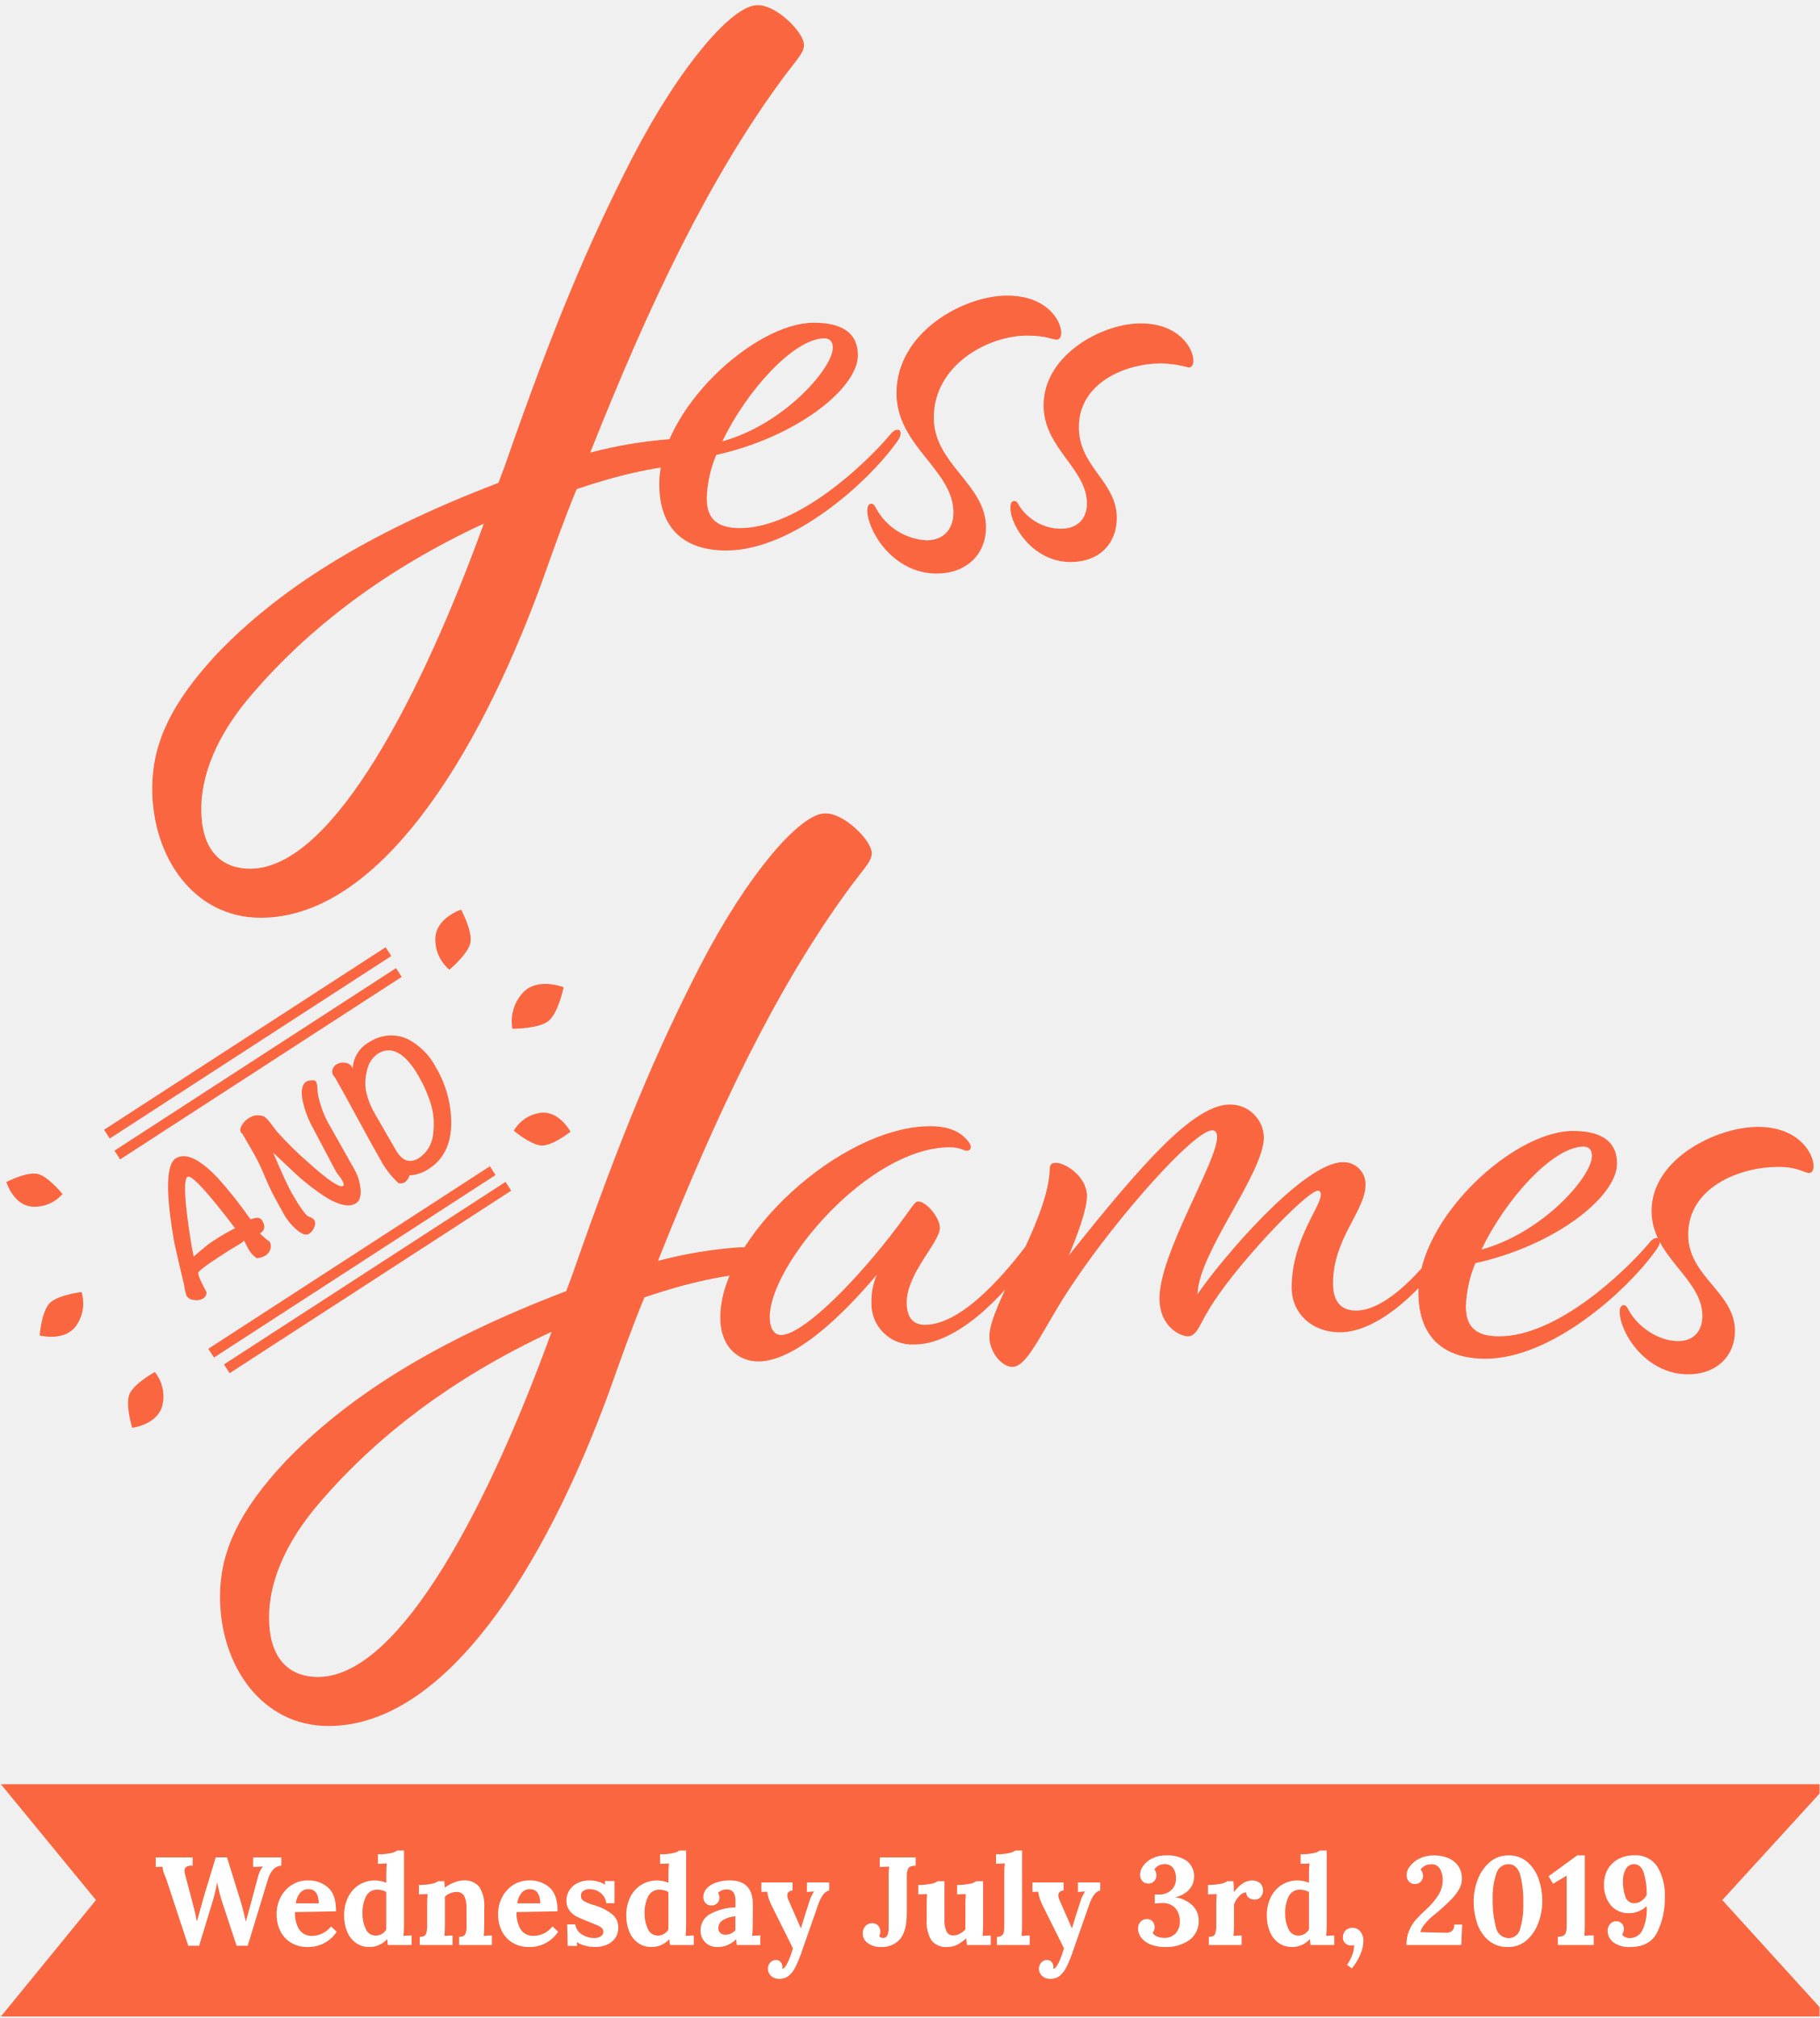
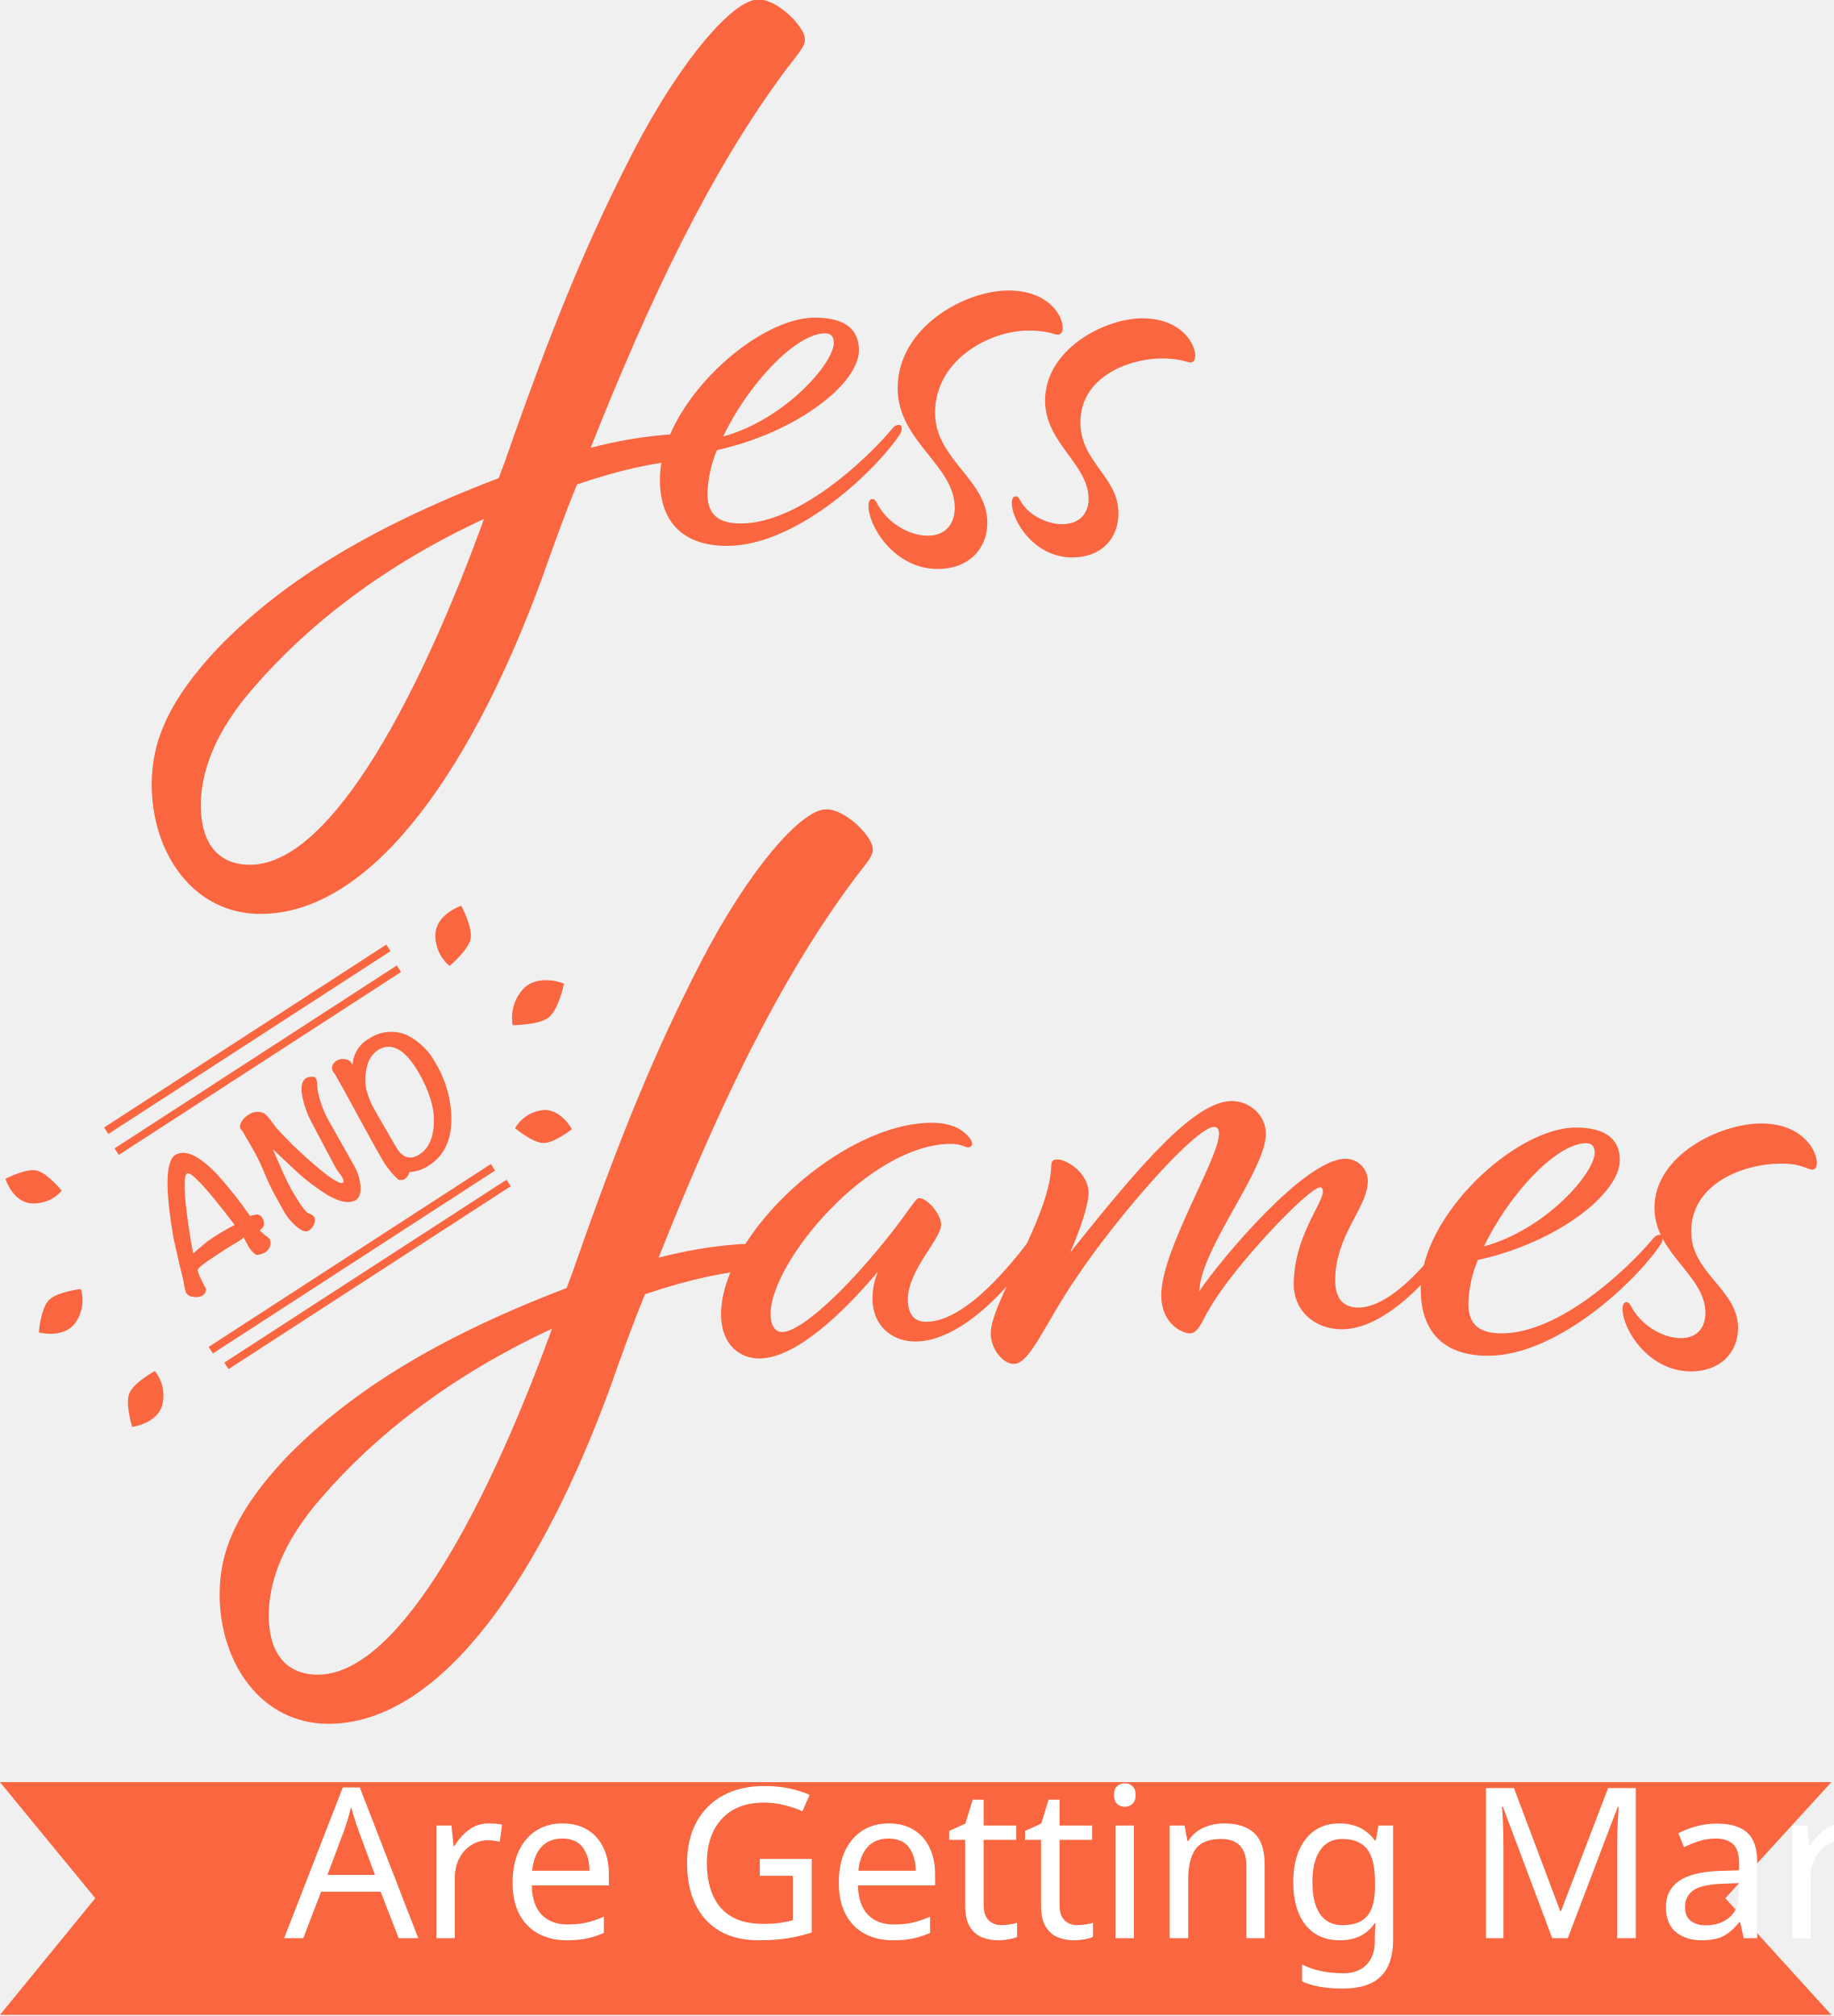
- <svg xmlns="http://www.w3.org/2000/svg" viewBox="0 0 349 387" class="logo">
+ <svg xmlns="http://www.w3.org/2000/svg" viewBox="0 0 471 518" class="logo">
  <defs>
    <style>
-       .logo .cls-1 {
-         clip-path: url(#clip-Web_1920_1);
-       }

-       .logo .cls-2, .logo .cls-4 {
+       .logo .cls-2, .logo .cls-3 {
        fill: #fa6640;
      }

      .logo .cls-3 {
+         stroke: rgba(112,112,112,0);
+       }
+ 
+       .logo .cls-4 {
+         fill: #fff;
+         font-size: 54px;
+         font-family: AishaLatin-Regular, Aisha Latin;
+       }
+ 
+       .logo .cls-5 {
        fill: none;
        stroke: #fa6640;
        stroke-width: 2px;
      }
- 
-       .logo .cls-4 {
-         stroke: rgba(112,112,112,0);
-       }
- 
-       .logo .cls-5 {
-         fill: #fff;
-       }
    </style>
-     <clipPath id="clip-Web_1920_1">
-       <rect width="349" height="387" />
-     </clipPath>
  </defs>
-   <g id="Web_1920_1" data-name="Web 1920 – 1" class="cls-1">
-     <path id="Path_8" data-name="Path 8" class="cls-2" d="M-13.2-8.8c-9,9.6-12.6,17.4-12.6,26C-25.8,30.4-17.8,42-5,42c22.4,0,41.4-30.2,53.8-64,2.2-6.2,4.4-12.4,6.8-18.2,8.2-2.8,16.2-4.6,23-4.8,1-2.6-.2-5-4.8-4.8a84.7,84.7,0,0,0-15.6,2.6C69.4-75.4,81-100,95.6-119.6c2.6-3.4,3.6-4.4,3.6-5.8,0-2.4-5.4-7.8-9-7.6-4.6,0-14.6,11.2-24,29.4-8.4,16.4-15,32-24.4,59l-1.2,3.2C14.4-31.4-1.8-20.6-13.2-8.8ZM-7,32.6c-5.8,0-9.4-3.8-9.4-11.4,0-6.2,2.6-14,10.2-22.6C4-13.2,18.4-24.6,37.8-33.6,26.2-1.6,9,32.6-7,32.6Z" transform="translate(55 134)" />
-     <path id="Path_7" data-name="Path 7" class="cls-2" d="M-4.55-14.17C-4.55-5.59.26-1.43,8.32-1.43c12.74,0,27.17-13.13,32.5-20.54.78-1.04.91-1.43.91-1.95,0-.39-.13-.65-.52-.65s-.78,0-1.69,1.17C34.97-18.07,22.1-5.72,10.92-5.72c-4.42,0-6.37-1.82-6.37-5.72a23.523,23.523,0,0,1,1.82-8.32C21.71-23.14,33.54-32.5,33.54-38.87c0-3.64-2.21-6.24-8.45-6.24C13.65-45.11-4.55-28.34-4.55-14.17ZM28.73-40.3c0,3.9-9.36,14.69-21.19,17.94,4.68-9.75,13.65-19.63,19.5-19.76C28.08-42.12,28.73-41.6,28.73-40.3Zm59.02-4.68c-7.28,0-18.59,5.98-18.59,15.73,0,8.19,8.32,12.09,8.32,18.85,0,2.6-1.56,4.81-5.07,4.81a9.633,9.633,0,0,1-7.93-4.42c-.26-.52-.52-.91-.91-.91s-.78.26-.78,1.3c0,3.38,4.29,10.4,11.57,10.4,5.46,0,8.84-3.51,8.84-8.45,0-7.02-7.28-9.75-7.28-17.42,0-8.58,9.1-12.22,15.73-12.22a21.106,21.106,0,0,1,5.33.78c.52,0,.91-.39.91-1.3C97.89-40.17,95.16-44.98,87.75-44.98ZM62.14-50.31c-8.32,0-21.19,7.02-21.19,18.72,0,10.14,10.92,14.69,10.92,22.88,0,2.86-1.56,5.33-5.2,5.33a11.725,11.725,0,0,1-9.62-6.11c-.26-.52-.52-.91-.91-.91s-.78.26-.78,1.3c0,3.9,4.94,12.09,13.26,12.09,5.85,0,9.49-3.77,9.49-8.84,0-8.32-10.01-12.09-10.01-21.06,0-10.01,10.27-15.73,17.94-15.73,3.64,0,4.81.78,5.59.78.52,0,.91-.39.91-1.3C72.54-45.5,69.81-50.31,62.14-50.31Z" transform="translate(131 107)" />
-     <path id="Path_10" data-name="Path 10" class="cls-2" d="M-13.2-8.8c-9,9.6-12.6,17.4-12.6,26C-25.8,30.4-17.8,42-5,42c22.4,0,41.4-30.2,53.8-64,2.2-6.2,4.4-12.4,6.8-18.2,8.2-2.8,16.2-4.6,23-4.8,1-2.6-.2-5-4.8-4.8a84.7,84.7,0,0,0-15.6,2.6C69.4-75.4,81-100,95.6-119.6c2.6-3.4,3.6-4.4,3.6-5.8,0-2.4-5.4-7.8-9-7.6-4.6,0-14.6,11.2-24,29.4-8.4,16.4-15,32-24.4,59l-1.2,3.2C14.4-31.4-1.8-20.6-13.2-8.8ZM-7,32.6c-5.8,0-9.4-3.8-9.4-11.4,0-6.2,2.6-14,10.2-22.6C4-13.2,18.4-24.6,37.8-33.6,26.2-1.6,9,32.6-7,32.6Z" transform="translate(68 289)" />
-     <path id="Path_9" data-name="Path 9" class="cls-2" d="M40.82-41.47c1.17.52,1.82-.39,1.04-1.43-1.3-1.82-3.51-3.12-7.41-3.12-17.16,0-40.3,21.32-40.3,36.66,0,6.11,3.9,8.45,7.28,8.45,6.89,0,15.86-8.45,22.75-16.64a12.979,12.979,0,0,0-1.04,5.33,7.817,7.817,0,0,0,8.19,8.06c9.23,0,19.11-11.57,23.14-17.94a3.431,3.431,0,0,0,.78-1.95.614.614,0,0,0-.65-.65c-.39,0-.65.13-1.56,1.3C49.79-19.11,40.95-7.93,33.41-7.93c-1.95,0-3.51-1.04-3.51-4.29,0-5.59,6.37-11.57,6.37-14.3,0-1.95-2.6-5.07-4.16-5.07-.78,0-1.3,1.43-5.46,6.76C18.07-13.91,9.36-5.98,5.85-5.98c-1.17,0-2.21-.91-2.21-3.51,0-9.88,18.85-32.5,34.58-32.5A7.072,7.072,0,0,1,40.82-41.47Zm77.09,6.63a4.242,4.242,0,0,0-4.29-4.29c-7.67,0-23.66,18.98-27.95,25.35.26-8.19,12.74-23.14,12.74-30.16a6.463,6.463,0,0,0-6.5-6.24c-6.89,0-16.77,11.18-30.94,28.99,1.56-3.64,3.51-8.84,3.51-11.44,0-3.64-4.03-6.37-5.98-6.37-.91,0-1.17.39-1.17,1.43C56.94-27.69,45.76-11.7,45.76-5.72c0,2.99,2.34,5.85,4.42,5.85,3.12,0,5.98-7.8,11.96-16.51,8.32-12.35,22.88-28.86,26.39-28.86.52,0,.91.39.91,1.3,0,4.81-11.05,22.23-11.05,30.94,0,5.46,4.03,7.28,5.46,7.28,1.69,0,2.34-2.47,3.9-4.94,4.55-7.93,18.85-23.01,21.06-23.01.26,0,.52.26.52.78,0,2.34-5.59,8.71-5.59,17.81,0,5.07,4.03,8.58,9.23,8.58,8.06,0,16.9-9.62,20.28-14.95a4.749,4.749,0,0,0,.91-1.82.749.749,0,0,0-.78-.78c-.39,0-.78.13-1.56,1.3-2.47,3.51-9.62,12.09-15.73,12.09-2.6,0-4.42-1.43-4.42-5.2C111.67-24.57,117.91-29.77,117.91-34.84Zm10.14,20.67c0,8.58,4.81,12.74,12.87,12.74,12.74,0,27.17-13.13,32.5-20.54.78-1.04.91-1.43.91-1.95,0-.39-.13-.65-.52-.65s-.78,0-1.69,1.17c-4.55,5.33-17.42,17.68-28.6,17.68-4.42,0-6.37-1.82-6.37-5.72a23.523,23.523,0,0,1,1.82-8.32c15.34-3.38,27.17-12.74,27.17-19.11,0-3.64-2.21-6.24-8.45-6.24C146.25-45.11,128.05-28.34,128.05-14.17ZM161.33-40.3c0,3.9-9.36,14.69-21.19,17.94,4.68-9.75,13.65-19.63,19.5-19.76C160.68-42.12,161.33-41.6,161.33-40.3Zm31.85-5.59c-7.93,0-20.41,6.11-20.41,16.12,0,8.84,9.75,12.87,9.75,20.15,0,2.6-1.43,4.81-4.68,4.81-3.64,0-7.67-2.6-9.49-5.98-.26-.52-.52-.91-.91-.91s-.78.26-.78,1.3c0,3.9,4.94,11.96,13.13,11.96,5.46,0,8.97-3.51,8.97-8.32,0-7.41-8.97-10.4-8.97-18.46,0-9.1,9.88-13,17.29-13,3.77,0,5.07,1.17,5.85,1.17.52,0,.91-.39.91-1.3C203.84-40.82,200.98-45.89,193.18-45.89Z" transform="translate(144 262)" />
-     <path id="Path_11" data-name="Path 11" class="cls-2" d="M20.738-6.637q0,1.8-1.613,1.838a13.361,13.361,0,0,0,.825,2.325,1.782,1.782,0,0,1-.675,1.35,2.287,2.287,0,0,1-1.5.525A3.881,3.881,0,0,1,16.2-1.013a5.146,5.146,0,0,1-.488-2.325q0-.338.037-.975t.038-.937q0,.262-1.238.262-2.1,0-4.988.188-4.125.225-4.481.637T4.613-.15A1.453,1.453,0,0,1,3.375.563,2.611,2.611,0,0,1,1.763-.094,1.829,1.829,0,0,1,.938-1.5a12.906,12.906,0,0,1,.675-2.1q.75-2.663,2.438-7.987Q9.075-25.35,12.412-25.35q3.263,0,5.025,7.275A80.877,80.877,0,0,1,18.9-8.062a5.76,5.76,0,0,1,1.237.375A1.123,1.123,0,0,1,20.738-6.637Zm-5.25-1.425Q13.838-21.15,12.525-21.15q-1.05,0-3.675,6.15Q6.975-10.575,5.888-7.312q1.2-.262,3.562-.637A40.14,40.14,0,0,1,15.488-8.062Zm27.487-16.5a2.392,2.392,0,0,1-.338,1.05q-.412.825-.487,1.013a19.3,19.3,0,0,0-1.088,5.587L40.95-6.15a9.371,9.371,0,0,1-.75,3.375Q39.263-.6,37.875-.6q-2.062,0-4.088-3.45a40.085,40.085,0,0,1-2.962-7.05q-.863-2.925-1.763-5.85-.787,6.375-.788,8.55,0,4.8.581,5.512a2.107,2.107,0,0,1,.581,1.05,1.548,1.548,0,0,1-.75,1.256,2.546,2.546,0,0,1-1.5.544q-1.05,0-1.725-2.213a10.9,10.9,0,0,1-.525-3.15q0-.637.038-1.894t.038-1.894a40.815,40.815,0,0,1,.375-4.575,40.815,40.815,0,0,0,.375-4.575v-4.575a.718.718,0,0,0-.056-.225.718.718,0,0,1-.056-.225q0-.75,1.013-1.238a3.661,3.661,0,0,1,1.65-.413,3.045,3.045,0,0,1,2.737,1.237,6.052,6.052,0,0,1,.413,1.725q.113.9.225,1.838a68.732,68.732,0,0,0,2.362,8.55q2.288,6.938,3.413,6.937.412,0,.412-1.05a8.043,8.043,0,0,0-.094-.975,8.163,8.163,0,0,1-.094-1.05l.375-10.162a18.475,18.475,0,0,1,.787-4.5q.975-3.113,2.625-3.113a2.885,2.885,0,0,1,1.463.675A1.738,1.738,0,0,1,42.975-24.562Zm21.3,9a21.006,21.006,0,0,1-2.7,10.612Q58.35.675,52.912.675a6.872,6.872,0,0,1-3.375-.788A2.335,2.335,0,0,1,48,.6,1.779,1.779,0,0,1,46.95.112a17.026,17.026,0,0,1-.75-5.588q0-3,.169-9t.169-9a1.58,1.58,0,0,0-.038-.262,1.613,1.613,0,0,1-.037-.3,1.355,1.355,0,0,1,.487-1.088,1.741,1.741,0,0,1,1.162-.413,2.392,2.392,0,0,1,1.669.675,1.591,1.591,0,0,1,.544,1.575A6.19,6.19,0,0,1,55.763-26.1a7.557,7.557,0,0,1,6.563,3.225A12.683,12.683,0,0,1,64.275-15.562Zm-3.713-.15q0-7.65-4.5-7.65a5.137,5.137,0,0,0-3.638,1.875,8.884,8.884,0,0,0-2.156,3.581,14.724,14.724,0,0,0-.581,4.256v8.063q0,3.525,2.963,3.525A6.182,6.182,0,0,0,57.488-4.8a13.379,13.379,0,0,0,2.475-5.288A25.528,25.528,0,0,0,60.563-15.713Z" transform="translate(35.7 250.263) rotate(-30)" />
-     <line id="Line_1" data-name="Line 1" class="cls-3" y1="35" x2="54" transform="translate(40.5 224.5)" />
-     <line id="Line_2" data-name="Line 2" class="cls-3" y1="35" x2="54" transform="translate(43.5 227.5)" />
-     <line id="Line_3" data-name="Line 3" class="cls-3" y1="35" x2="54" transform="translate(22.5 186.5)" />
-     <line id="Line_4" data-name="Line 4" class="cls-3" y1="35" x2="54" transform="translate(20.5 182.5)" />
-     <path id="Path_1" data-name="Path 1" class="cls-4" d="M498.5,683.409s-3.309-3.673-6.881-2.248a7.451,7.451,0,0,0-4.363,4.84s3.923,1.941,6.129,1.574S498.5,683.409,498.5,683.409Z" transform="matrix(-0.574, 0.819, -0.819, -0.574, 871.216, 257.821)" />
-     <path id="Path_2" data-name="Path 2" class="cls-4" d="M498.524,683.414s-3.316-3.681-6.9-2.253a7.467,7.467,0,0,0-4.372,4.85s3.932,1.945,6.142,1.577S498.524,683.414,498.524,683.414Z" transform="translate(797.911 557.747) rotate(147)" />
-     <path id="Path_3" data-name="Path 3" class="cls-4" d="M497.993,683.292s-3.16-3.508-6.571-2.147a7.115,7.115,0,0,0-4.166,4.622s3.746,1.853,5.853,1.5S497.993,683.292,497.993,683.292Z" transform="translate(163.776 1056.424) rotate(-155)" />
-     <path id="Path_4" data-name="Path 4" class="cls-4" d="M498.692,683.452s-3.366-3.736-7-2.286a7.578,7.578,0,0,0-4.437,4.922s3.99,1.974,6.233,1.6S498.692,683.452,498.692,683.452Z" transform="translate(-738.766 352.036) rotate(-66)" />
-     <path id="Path_5" data-name="Path 5" class="cls-4" d="M499.584,683.657s-3.628-4.027-7.544-2.465a8.169,8.169,0,0,0-4.784,5.306s4.3,2.128,6.719,1.726S499.584,683.657,499.584,683.657Z" transform="translate(-640.614 -206.129) rotate(-26)" />
-     <path id="Path_6" data-name="Path 6" class="cls-4" d="M497.858,683.261s-3.12-3.464-6.488-2.12a7.026,7.026,0,0,0-4.114,4.564s3.7,1.83,5.779,1.484S497.858,683.261,497.858,683.261Z" transform="matrix(0.97, 0.242, -0.242, 0.97, -208.157, -566.21)" />
-     <path id="Path_12" data-name="Path 12" class="cls-2" d="M.173,273.168l18.234,22.215L.173,317.715H350.625l-20.293-22.332,20.293-22.215" transform="translate(0 69)" />
-     <path id="Path_13" data-name="Path 13" class="cls-5" d="M-143.16-12.792a7.2,7.2,0,0,1-.7-2.232l-1.272.072V-16.8h7.08v1.584a2.234,2.234,0,0,0-1.164.2.849.849,0,0,0-.4.8,2.876,2.876,0,0,0,.144.792l1.44,5.472q.048.192.288,1.116t.5,2.292h.024l1.368-4.92,2.232-7.344h2.16l2.736,8.832q.336,1.1.864,3.456h.024l.912-3.312,1.344-5.016a5.258,5.258,0,0,1,.984-2.184v-.024l-1.248.072-.6.024V-16.8h5.4v1.584a2.264,2.264,0,0,0-1.464.636,4.737,4.737,0,0,0-1.08,1.932L-127.488.144h-2.136l-2.832-8.592a26.246,26.246,0,0,1-.768-2.952,4.872,4.872,0,0,0-.12-.6h-.024a25.227,25.227,0,0,1-.7,3.144l-2.736,9h-2.088ZM-116.016.384a6.055,6.055,0,0,1-3.1-.78,5.333,5.333,0,0,1-2.088-2.22,7.223,7.223,0,0,1-.744-3.36,6.825,6.825,0,0,1,.756-3.156,6.059,6.059,0,0,1,2.124-2.364,5.6,5.6,0,0,1,3.12-.888,5.639,5.639,0,0,1,3.876,1.368q1.548,1.368,1.524,4.56l-7.872.144a6.018,6.018,0,0,0,.8,3.336,2.859,2.859,0,0,0,2.58,1.224,4.4,4.4,0,0,0,1.8-.432A4.78,4.78,0,0,0-111.5-3.552l1.08,1.008A6.457,6.457,0,0,1-116.016.384Zm2.16-8.376q-.072-2.712-1.968-2.712a2.033,2.033,0,0,0-1.644.732,3.967,3.967,0,0,0-.8,1.98Zm9.7,8.376a4.388,4.388,0,0,1-2.532-.744,4.891,4.891,0,0,1-1.7-2.124,7.84,7.84,0,0,1-.612-3.2,7.749,7.749,0,0,1,.744-3.444,5.758,5.758,0,0,1,2.1-2.388,5.659,5.659,0,0,1,3.108-.864,6.406,6.406,0,0,1,2.136.432v-1.584q0-1.152.1-2.112-.792.072-1.7.072V-17.4a11.25,11.25,0,0,0,2.448-.216,2.929,2.929,0,0,0,1.248-.5h1.3V-3.864q0,1.152-.1,2.112.792-.072,1.56-.072V0h-4.56l-.12-1.1h-.024A4.51,4.51,0,0,1-104.16.384Zm1.248-2.184a2.181,2.181,0,0,0,1.128-.312,2.551,2.551,0,0,0,.864-.84v-7.2a2.322,2.322,0,0,0-.744-.324,3.606,3.606,0,0,0-.96-.132,2.321,2.321,0,0,0-2.2,1.32,7.1,7.1,0,0,0-.66,3.24,6.558,6.558,0,0,0,.636,2.988A2.054,2.054,0,0,0-102.912-1.8Zm8.424.24q.912,0,1.164-.5A3.885,3.885,0,0,0-93.072-3.7V-7.728q0-1.08.1-2.04l-1.68.072V-11.52a11.25,11.25,0,0,0,2.448-.216,2.929,2.929,0,0,0,1.248-.5h1.176q0,.048.1,1.2h.048a6.572,6.572,0,0,1,1.716-.948,4.967,4.967,0,0,1,1.74-.4,3.65,3.65,0,0,1,3.12,1.248,6.856,6.856,0,0,1,.936,4.056v3.216q0,1.152-.1,2.112.792-.072,1.56-.072V0h-6.288V-1.56q.912,0,1.176-.5A3.727,3.727,0,0,0-85.512-3.7L-85.536-7.1a4.694,4.694,0,0,0-.444-2.328,1.606,1.606,0,0,0-1.5-.744,3.024,3.024,0,0,0-1.176.252,3.34,3.34,0,0,0-1.008.636v5.424q0,1.152-.1,2.112.768-.072,1.56-.072V0h-6.288ZM-73.536.384a6.055,6.055,0,0,1-3.1-.78,5.333,5.333,0,0,1-2.088-2.22,7.223,7.223,0,0,1-.744-3.36,6.825,6.825,0,0,1,.756-3.156A6.059,6.059,0,0,1-76.584-11.5a5.6,5.6,0,0,1,3.12-.888,5.639,5.639,0,0,1,3.876,1.368q1.548,1.368,1.524,4.56l-7.872.144a6.018,6.018,0,0,0,.8,3.336,2.859,2.859,0,0,0,2.58,1.224,4.4,4.4,0,0,0,1.8-.432,4.78,4.78,0,0,0,1.728-1.368l1.08,1.008A6.457,6.457,0,0,1-73.536.384Zm2.16-8.376q-.072-2.712-1.968-2.712a2.033,2.033,0,0,0-1.644.732,3.967,3.967,0,0,0-.8,1.98ZM-60.792.384A7.746,7.746,0,0,1-62.808.12a4.6,4.6,0,0,1-1.536-.672h-.024l.072.72H-66.12l-.1-4.128h1.56A2.6,2.6,0,0,0-63.492-2.1a4.241,4.241,0,0,0,2.556.756,2.127,2.127,0,0,0,1.164-.312.993.993,0,0,0,.492-.888.939.939,0,0,0-.312-.72,2.706,2.706,0,0,0-.744-.48q-.432-.192-1.728-.7-1.536-.6-2.3-.984a4.193,4.193,0,0,1-1.38-1.14A3.011,3.011,0,0,1-66.36-8.52a3.74,3.74,0,0,1,.492-1.86,3.762,3.762,0,0,1,1.512-1.44,5.121,5.121,0,0,1,2.508-.564,5.936,5.936,0,0,1,1.512.216,4.311,4.311,0,0,1,1.368.6h.024l-.024-.7h1.824v4.248H-58.7a3.118,3.118,0,0,0-1.1-1.968,3.356,3.356,0,0,0-2.184-.72,1.951,1.951,0,0,0-1.128.312,1.083,1.083,0,0,0-.456.96,1.087,1.087,0,0,0,.528,1,9.1,9.1,0,0,0,1.776.732,5.07,5.07,0,0,1,.624.192,9.561,9.561,0,0,1,3.132,1.68,3.194,3.194,0,0,1,1.092,2.52,3.317,3.317,0,0,1-.612,2.028A3.783,3.783,0,0,1-58.644-.036,5.471,5.471,0,0,1-60.792.384Zm10.752,0A4.388,4.388,0,0,1-52.572-.36a4.891,4.891,0,0,1-1.7-2.124,7.84,7.84,0,0,1-.612-3.2,7.749,7.749,0,0,1,.744-3.444,5.758,5.758,0,0,1,2.1-2.388,5.658,5.658,0,0,1,3.108-.864,6.406,6.406,0,0,1,2.136.432v-1.584q0-1.152.1-2.112-.792.072-1.7.072V-17.4a11.25,11.25,0,0,0,2.448-.216,2.929,2.929,0,0,0,1.248-.5h1.3V-3.864q0,1.152-.1,2.112.792-.072,1.56-.072V0h-4.56l-.12-1.1h-.024A4.51,4.51,0,0,1-50.04.384ZM-48.792-1.8a2.181,2.181,0,0,0,1.128-.312,2.551,2.551,0,0,0,.864-.84v-7.2a2.322,2.322,0,0,0-.744-.324,3.606,3.606,0,0,0-.96-.132,2.321,2.321,0,0,0-2.2,1.32,7.1,7.1,0,0,0-.66,3.24,6.558,6.558,0,0,0,.636,2.988A2.054,2.054,0,0,0-48.792-1.8ZM-37.368.384a3.178,3.178,0,0,1-2.388-.9,3.15,3.15,0,0,1-.876-2.292,3.473,3.473,0,0,1,1.968-3.2,10.578,10.578,0,0,1,4.728-1.212V-8.472q0-2.184-1.632-2.184a2.339,2.339,0,0,0-1.728.672,1.355,1.355,0,0,1,.288.912,1.532,1.532,0,0,1-.4,1.032,1.458,1.458,0,0,1-1.164.456A1.418,1.418,0,0,1-39.7-8.052,1.708,1.708,0,0,1-40.1-9.216a2.356,2.356,0,0,1,.672-1.656A4.387,4.387,0,0,1-37.6-11.988a7.893,7.893,0,0,1,2.556-.4q4.44,0,4.44,4.584l-.024,3.936q0,1.152-.1,2.112.792-.072,1.56-.072V0H-33.7q-.048-.312-.1-1.1h-.024A4.8,4.8,0,0,1-37.368.384Zm1.512-2.352a2.534,2.534,0,0,0,1.9-.864V-5.52a5.419,5.419,0,0,0-2.34.72,1.763,1.763,0,0,0-.924,1.56,1.147,1.147,0,0,0,.4.96A1.522,1.522,0,0,0-35.856-1.968ZM-25.536,6.5a2.268,2.268,0,0,1-1.56-.552,1.805,1.805,0,0,1-.624-1.416,1.68,1.68,0,0,1,.444-1.164A1.44,1.44,0,0,1-26.16,2.88a1.149,1.149,0,0,1,.876.372,1.365,1.365,0,0,1,.348.972,1.645,1.645,0,0,1-.024.312V4.56q.456,0,1.02-1.152A16.445,16.445,0,0,0-22.92.624l-3.792-7.608a12.8,12.8,0,0,1-.84-1.884,8.486,8.486,0,0,1-.312-1.356l-1.1.048V-12h5.976v1.536Q-24-10.344-24-9.528a2.31,2.31,0,0,0,.24.936l2.352,5.376h.024l.5-1.608q.264-.912,1.008-3.168a7.24,7.24,0,0,1,1.008-2.256v-.024l-1.368.1V-12h4.272v1.536a2.085,2.085,0,0,0-1.2.864,7.285,7.285,0,0,0-.912,1.872l-3,8.568a25.637,25.637,0,0,1-1.32,3.312,5.332,5.332,0,0,1-1.332,1.764A2.8,2.8,0,0,1-25.536,6.5ZM-6.1.384A4,4,0,0,1-8.532-.348a2.2,2.2,0,0,1-1-1.836A2.138,2.138,0,0,1-9.048-3.6a1.626,1.626,0,0,1,1.32-.576,1.458,1.458,0,0,1,1.164.456,1.728,1.728,0,0,1,.42,1.1,1.842,1.842,0,0,1-.216.888.546.546,0,0,0,.324.3,1.223,1.223,0,0,0,.42.084q1.056,0,1.056-1.9v-9.624a15.423,15.423,0,0,1,.1-2.16l-1.8.072V-16.8H.624v1.584a3.143,3.143,0,0,0-.984.156,1,1,0,0,0-.528.564,3.594,3.594,0,0,0-.192,1.368V-6.1q0,3.384-1.26,4.932A4.558,4.558,0,0,1-6.1.384ZM6.72.384A3.557,3.557,0,0,1,3.66-.864,6.927,6.927,0,0,1,2.736-4.92V-7.68q0-1.008.072-2.088L1.128-9.7V-11.52a11.25,11.25,0,0,0,2.448-.216,2.929,2.929,0,0,0,1.248-.5h1.32V-4.9a5.048,5.048,0,0,0,.408,2.328,1.373,1.373,0,0,0,1.3.744A2.639,2.639,0,0,0,9.084-2.16a3.818,3.818,0,0,0,1.068-.816v-4.7q0-1.128.1-2.088L8.568-9.7V-11.52A11.08,11.08,0,0,0,11-11.736a2.91,2.91,0,0,0,1.236-.5h1.32v8.376q0,1.152-.1,2.112.768-.072,1.56-.072V0h-4.56L10.32-1.248H10.3A9.1,9.1,0,0,1,8.58-.048,3.96,3.96,0,0,1,6.72.384ZM16.2-1.56a1.461,1.461,0,0,0,.948-.252,1.146,1.146,0,0,0,.384-.684,6.633,6.633,0,0,0,.084-1.2V-13.56a20.6,20.6,0,0,1,.1-2.088l-1.68.072V-17.4a11.25,11.25,0,0,0,2.448-.216,2.929,2.929,0,0,0,1.248-.5h1.3V-3.864q0,1.152-.1,2.112.792-.072,1.56-.072V0H16.2ZM26.448,6.5a2.268,2.268,0,0,1-1.56-.552,1.805,1.805,0,0,1-.624-1.416,1.68,1.68,0,0,1,.444-1.164,1.44,1.44,0,0,1,1.116-.492,1.149,1.149,0,0,1,.876.372,1.365,1.365,0,0,1,.348.972,1.645,1.645,0,0,1-.024.312V4.56q.456,0,1.02-1.152A16.445,16.445,0,0,0,29.064.624L25.272-6.984a12.8,12.8,0,0,1-.84-1.884,8.486,8.486,0,0,1-.312-1.356l-1.1.048V-12h5.976v1.536q-1.008.12-1.008.936a2.31,2.31,0,0,0,.24.936l2.352,5.376H30.6l.5-1.608q.264-.912,1.008-3.168a7.24,7.24,0,0,1,1.008-2.256v-.024l-1.368.1V-12h4.272v1.536a2.085,2.085,0,0,0-1.2.864,7.285,7.285,0,0,0-.912,1.872l-3,8.568a25.637,25.637,0,0,1-1.32,3.312A5.332,5.332,0,0,1,28.26,5.916,2.8,2.8,0,0,1,26.448,6.5ZM48.48.384A7.159,7.159,0,0,1,45.6-.132a4.125,4.125,0,0,1-1.752-1.32,2.86,2.86,0,0,1-.576-1.692,1.884,1.884,0,0,1,.468-1.3,1.544,1.544,0,0,1,1.212-.528,1.352,1.352,0,0,1,1.14.48,1.685,1.685,0,0,1,.372,1.056,1.855,1.855,0,0,1-.1.564,1.672,1.672,0,0,1-.288.54,1.691,1.691,0,0,0,.852.7,3.267,3.267,0,0,0,1.308.264A2.885,2.885,0,0,0,50.5-2.244a3.287,3.287,0,0,0,.792-2.292,3.863,3.863,0,0,0-.828-2.5A3.236,3.236,0,0,0,47.736-8.04q-.384,0-1.248.072V-9.7q.264.024.7.024a3.424,3.424,0,0,0,2.472-.852,2.967,2.967,0,0,0,.888-2.244,3.311,3.311,0,0,0-.54-2,1.963,1.963,0,0,0-1.692-.732,2.292,2.292,0,0,0-1.152.3,1.825,1.825,0,0,0-.744.708,1.624,1.624,0,0,1,.288.576,2.212,2.212,0,0,1,.1.6,1.658,1.658,0,0,1-.4,1.032,1.391,1.391,0,0,1-1.164.5,1.448,1.448,0,0,1-1.164-.492,1.837,1.837,0,0,1-.42-1.236,2.936,2.936,0,0,1,.588-1.632A4.555,4.555,0,0,1,45.972-16.6a5.875,5.875,0,0,1,2.724-.588,6.619,6.619,0,0,1,3.876,1.02,3.67,3.67,0,0,1,1.452,3.228,3.362,3.362,0,0,1-.372,1.464,4.075,4.075,0,0,1-1.176,1.4,4.886,4.886,0,0,1-2.052.9v.024a5.929,5.929,0,0,1,3.348,1.62,3.988,3.988,0,0,1,1.14,2.82A4.429,4.429,0,0,1,53.136-.96,7.515,7.515,0,0,1,48.48.384ZM56.856-1.56q.912,0,1.164-.5A3.885,3.885,0,0,0,58.272-3.7V-7.728q0-1.08.1-2.04l-1.68.072V-11.52a11.25,11.25,0,0,0,2.448-.216,2.929,2.929,0,0,0,1.248-.5H61.56q.048.36.072.936t.024,1.128H61.7q1.632-2.208,3.456-2.208a2.223,2.223,0,0,1,1.5.5,1.852,1.852,0,0,1,.588,1.488A1.844,1.844,0,0,1,66.84-9.24a1.451,1.451,0,0,1-1.224.528,1.881,1.881,0,0,1-1.068-.312,1.365,1.365,0,0,1-.54-1.08,1.953,1.953,0,0,0-1.38.78,4.223,4.223,0,0,0-.948,1.548v3.912q0,1.152-.1,2.112.768-.072,1.56-.072V0H56.856ZM72.816.384A4.388,4.388,0,0,1,70.284-.36a4.891,4.891,0,0,1-1.7-2.124,7.84,7.84,0,0,1-.612-3.2,7.749,7.749,0,0,1,.744-3.444,5.758,5.758,0,0,1,2.1-2.388,5.659,5.659,0,0,1,3.108-.864,6.406,6.406,0,0,1,2.136.432v-1.584q0-1.152.1-2.112-.792.072-1.7.072V-17.4a11.25,11.25,0,0,0,2.448-.216,2.929,2.929,0,0,0,1.248-.5h1.3V-3.864q0,1.152-.1,2.112.792-.072,1.56-.072V0h-4.56l-.12-1.1H76.2A4.51,4.51,0,0,1,72.816.384ZM74.064-1.8a2.181,2.181,0,0,0,1.128-.312,2.551,2.551,0,0,0,.864-.84v-7.2a2.322,2.322,0,0,0-.744-.324,3.606,3.606,0,0,0-.96-.132,2.321,2.321,0,0,0-2.2,1.32,7.1,7.1,0,0,0-.66,3.24,6.558,6.558,0,0,0,.636,2.988A2.054,2.054,0,0,0,74.064-1.8Zm9.288,5.616a7.623,7.623,0,0,0,.936-1.74A5.115,5.115,0,0,0,84.72.024a1.6,1.6,0,0,1-.5.072A1.787,1.787,0,0,1,83.04-.3a1.451,1.451,0,0,1-.48-1.188,1.788,1.788,0,0,1,.492-1.284,1.693,1.693,0,0,1,1.284-.516,1.923,1.923,0,0,1,1.6.708A2.818,2.818,0,0,1,86.5-.768a6.71,6.71,0,0,1-.564,2.544,11.124,11.124,0,0,1-1.644,2.712ZM94.752,0a6.932,6.932,0,0,1,.516-2.76,7.739,7.739,0,0,1,1.26-2.052A26.487,26.487,0,0,1,98.5-6.792a12.875,12.875,0,0,0,2.46-2.916,5.336,5.336,0,0,0,.756-2.652,4.4,4.4,0,0,0-.516-2.22,1.842,1.842,0,0,0-1.74-.9,2.436,2.436,0,0,0-1.164.288,2.227,2.227,0,0,0-.828.72,1.517,1.517,0,0,1,.36.588,2.026,2.026,0,0,1,.12.66,1.63,1.63,0,0,1-.408,1.032,1.425,1.425,0,0,1-1.176.5,1.441,1.441,0,0,1-1.152-.5,1.851,1.851,0,0,1-.432-1.248,2.849,2.849,0,0,1,.636-1.644,5.06,5.06,0,0,1,1.824-1.488,5.973,5.973,0,0,1,2.772-.612,7.433,7.433,0,0,1,2.616.456,4.332,4.332,0,0,1,1.992,1.476,4.21,4.21,0,0,1,.768,2.6,4.058,4.058,0,0,1-.432,1.764,9.048,9.048,0,0,1-1.584,2.124A35.373,35.373,0,0,1,100.1-5.808a10.806,10.806,0,0,0-1.9,1.884,4.216,4.216,0,0,0-.792,1.452l4.7.12a2.056,2.056,0,0,0,1.344-.288,1.494,1.494,0,0,0,.456-1.272h1.536L105.264,0ZM114.24.384A5.551,5.551,0,0,1,110.46-.9a7.371,7.371,0,0,1-2.148-3.264,12.867,12.867,0,0,1-.672-4.164,11.8,11.8,0,0,1,.768-4.164,8.143,8.143,0,0,1,2.292-3.372,5.37,5.37,0,0,1,3.636-1.32,5.3,5.3,0,0,1,3.648,1.3,7.588,7.588,0,0,1,2.148,3.288,12.7,12.7,0,0,1,.684,4.152,12.033,12.033,0,0,1-.744,4.152,8.114,8.114,0,0,1-2.232,3.36A5.236,5.236,0,0,1,114.24.384Zm.144-1.7a2.239,2.239,0,0,0,2.172-1.8,15.418,15.418,0,0,0,.612-4.824,20.283,20.283,0,0,0-.6-5.52q-.6-2.04-2.28-2.04a2.407,2.407,0,0,0-2.3,1.836,13.912,13.912,0,0,0-.7,4.836,19.5,19.5,0,0,0,.624,5.388A2.5,2.5,0,0,0,114.384-1.32Zm9.408-.264a3.143,3.143,0,0,0,.984-.156A1,1,0,0,0,125.3-2.3a3.594,3.594,0,0,0,.192-1.368V-13.3l-2.616,1.56-.864-1.44,5.5-4.008h1.44V-3.936q0,1.536-.072,2.16.768-.072,1.8-.072V0h-6.888ZM137.736.384a5.1,5.1,0,0,1-3.312-.9,2.805,2.805,0,0,1-1.08-2.244A1.891,1.891,0,0,1,133.788-4a1.41,1.41,0,0,1,1.14-.54,1.409,1.409,0,0,1,1.176.456,1.656,1.656,0,0,1,.36,1.056,1.853,1.853,0,0,1-.1.528,1.643,1.643,0,0,1-.24.5,1.263,1.263,0,0,0,.564.48,2.1,2.1,0,0,0,.924.192,2.662,2.662,0,0,0,2.52-1.788,9.376,9.376,0,0,0,.7-4.356,3.972,3.972,0,0,1-1.38.936,4.416,4.416,0,0,1-1.836.432,4.517,4.517,0,0,1-3.708-1.536,6.194,6.194,0,0,1-1.26-4.056,5.557,5.557,0,0,1,.732-2.844,5.057,5.057,0,0,1,2.04-1.956,6.315,6.315,0,0,1,3.012-.7A4.934,4.934,0,0,1,142.9-15a10.8,10.8,0,0,1,1.416,5.928,14.631,14.631,0,0,1-1.428,6.564Q141.456.384,137.736.384Zm.744-8.4a2.339,2.339,0,0,0,1.368-.456,3.017,3.017,0,0,0,.984-1.128,13.389,13.389,0,0,0-.564-4.26q-.564-1.644-1.86-1.644a1.736,1.736,0,0,0-1.584.96,4.548,4.548,0,0,0-.552,2.3,8.815,8.815,0,0,0,.456,2.916A1.734,1.734,0,0,0,138.48-8.016Z" transform="translate(175 373)" />
+   <g id="logo" class="cls-1">
+     <path id="Path_11" data-name="Path 11" class="cls-2" d="M-4.55-1.79c0,11.519,6.458,17.1,17.279,17.1,17.1,0,36.477-17.628,43.633-27.576,1.047-1.4,1.222-1.92,1.222-2.618,0-.524-.175-.873-.7-.873s-1.047,0-2.269,1.571C48.508-7.026,31.229,9.554,16.219,9.554c-5.934,0-8.552-2.443-8.552-7.679A31.58,31.58,0,0,1,10.111-9.3c20.595-4.538,36.477-17.1,36.477-25.656,0-4.887-2.967-8.378-11.345-8.378C19.884-43.329-4.55-20.814-4.55-1.79ZM40.13-36.871c0,5.236-12.566,19.722-28.449,24.085,6.283-13.09,18.326-26.354,26.18-26.529C39.257-39.315,40.13-38.616,40.13-36.871Zm79.237-6.283c-9.774,0-24.958,8.028-24.958,21.118,0,11,11.17,16.231,11.17,25.307,0,3.491-2.094,6.458-6.807,6.458-4.014,0-8.727-2.443-10.646-5.934-.349-.7-.7-1.222-1.222-1.222s-1.047.349-1.047,1.745c0,4.538,5.76,13.963,15.533,13.963,7.33,0,11.868-4.712,11.868-11.345,0-9.425-9.774-13.09-9.774-23.387,0-11.519,12.217-16.406,21.118-16.406,4.538,0,6.283,1.047,7.156,1.047.7,0,1.222-.524,1.222-1.745C132.981-36.7,129.316-43.154,119.367-43.154ZM84.985-50.31c-11.17,0-28.449,9.425-28.449,25.133C56.536-11.564,71.2-5.455,71.2,5.54c0,3.84-2.094,7.156-6.981,7.156S53.744,9.205,51.3,4.493c-.349-.7-.7-1.222-1.222-1.222s-1.047.349-1.047,1.745c0,5.236,6.632,16.231,17.8,16.231,7.854,0,12.741-5.061,12.741-11.868,0-11.17-13.439-16.231-13.439-28.274,0-13.439,13.788-21.118,24.085-21.118,4.887,0,6.458,1.047,7.5,1.047.7,0,1.222-.524,1.222-1.745C98.947-43.852,95.282-50.31,84.985-50.31Z" transform="translate(174.084 124.95)" />
+     <path id="Path_13" data-name="Path 13" class="cls-2" d="M56.807-38.486c1.571.7,2.443-.524,1.4-1.92-1.745-2.443-4.712-4.189-9.948-4.189-23.038,0-54.1,28.623-54.1,49.218,0,8.2,5.236,11.345,9.774,11.345,9.25,0,21.293-11.345,30.543-22.34a17.425,17.425,0,0,0-1.4,7.156c0,6.283,4.538,10.821,11,10.821,12.392,0,25.656-15.533,31.067-24.085.873-1.4,1.047-1.92,1.047-2.618a.824.824,0,0,0-.873-.873c-.524,0-.873.175-2.094,1.745C68.85-8.467,56.981,6.543,46.859,6.543c-2.618,0-4.712-1.4-4.712-5.76,0-7.5,8.552-15.533,8.552-19.2,0-2.618-3.491-6.807-5.585-6.807-1.047,0-1.745,1.92-7.33,9.076C26.264-1.486,14.57,9.161,9.858,9.161c-1.571,0-2.967-1.222-2.967-4.712,0-13.264,25.307-43.633,46.425-43.633A9.494,9.494,0,0,1,56.807-38.486Zm103.5,8.9a5.7,5.7,0,0,0-5.76-5.76c-10.3,0-31.765,25.482-37.524,34.034.349-11,17.1-31.067,17.1-40.491,0-4.887-4.363-8.378-8.727-8.378-9.25,0-22.515,15.01-41.539,38.921,2.094-4.887,4.712-11.868,4.712-15.359,0-4.887-5.41-8.552-8.028-8.552-1.222,0-1.571.524-1.571,1.92C78.449-19.986,63.439,1.481,63.439,9.51c0,4.014,3.142,7.854,5.934,7.854C73.562,17.364,77.4,6.892,85.43-4.8c11.17-16.58,30.718-38.746,35.43-38.746.7,0,1.222.524,1.222,1.745,0,6.458-14.835,29.845-14.835,41.539,0,7.33,5.41,9.774,7.33,9.774,2.269,0,3.142-3.316,5.236-6.632,6.109-10.646,25.307-30.892,28.274-30.892.349,0,.7.349.7,1.047,0,3.142-7.5,11.694-7.5,23.911,0,6.807,5.41,11.519,12.392,11.519,10.821,0,22.689-12.915,27.227-20.071a6.376,6.376,0,0,0,1.222-2.443,1.006,1.006,0,0,0-1.047-1.047c-.524,0-1.047.175-2.094,1.745-3.316,4.712-12.915,16.231-21.118,16.231-3.491,0-5.934-1.92-5.934-6.981C151.927-15.8,160.3-22.779,160.3-29.585ZM173.918-1.835c0,11.519,6.458,17.1,17.279,17.1,17.1,0,36.477-17.628,43.633-27.576,1.047-1.4,1.222-1.92,1.222-2.618,0-.524-.175-.873-.7-.873s-1.047,0-2.269,1.571C226.975-7.071,209.7,9.51,194.687,9.51c-5.934,0-8.552-2.443-8.552-7.679a31.58,31.58,0,0,1,2.443-11.17c20.595-4.538,36.477-17.1,36.477-25.656,0-4.887-2.967-8.378-11.345-8.378C198.352-43.373,173.918-20.859,173.918-1.835ZM218.6-36.916c0,5.236-12.566,19.722-28.449,24.085,6.283-13.09,18.326-26.354,26.18-26.529C217.725-39.359,218.6-38.661,218.6-36.916Zm42.76-7.5c-10.646,0-27.4,8.2-27.4,21.642,0,11.868,13.09,17.279,13.09,27.052,0,3.491-1.92,6.458-6.283,6.458-4.887,0-10.3-3.491-12.741-8.028-.349-.7-.7-1.222-1.222-1.222s-1.047.349-1.047,1.745c0,5.236,6.632,16.057,17.628,16.057,7.33,0,12.043-4.712,12.043-11.17,0-9.948-12.043-13.963-12.043-24.783,0-12.217,13.264-17.453,23.213-17.453,5.061,0,6.807,1.571,7.854,1.571.7,0,1.222-.524,1.222-1.745C275.669-37.614,271.83-44.42,261.358-44.42Z" transform="translate(191.092 333.09)" />
+     <path id="Path_15" data-name="Path 15" class="cls-3" d="M15.1,3.459S10.653-1.472,5.858.441A10,10,0,0,0,0,6.939S5.267,9.545,8.229,9.052,15.1,3.459,15.1,3.459Z" transform="matrix(-0.574, 0.819, -0.819, -0.574, 45.458, 356.252)" />
+     <path id="Path_18" data-name="Path 18" class="cls-3" d="M15.352,3.518S10.834-1.5,5.957.449A10.173,10.173,0,0,0,0,7.057s5.357,2.65,8.368,2.149S15.352,3.518,15.352,3.518Z" transform="translate(109.038 245.324) rotate(-66)" />
+     <path id="Path_19" data-name="Path 19" class="cls-3" d="M16.55,3.793S11.679-1.614,6.422.483A10.967,10.967,0,0,0,0,7.607s5.775,2.857,9.021,2.317S16.55,3.793,16.55,3.793Z" transform="translate(128.366 256.569) rotate(-26)" />
+     <path id="Path_20" data-name="Path 20" class="cls-3" d="M14.233,3.262S10.044-1.388,5.523.416A9.432,9.432,0,0,0,0,6.543S4.966,9,7.758,8.535,14.233,3.262,14.233,3.262Z" transform="matrix(0.97, 0.242, -0.242, 0.97, 133.913, 283.523)" />
+     <path id="Path_21" data-name="Path 21" class="cls-2" d="M.173,273.168l24.48,29.825L.173,332.974h470.5l-27.244-29.982,27.244-29.825" transform="translate(-0.173 184.74)" />
+     <text id="Are_Getting_Married_" data-name="Are Getting Married!" class="cls-4" transform="translate(73 498)">
+       <tspan x="0" y="0">Are Getting Married!</tspan>
+     </text>
+     <path id="Path_10" data-name="Path 10" class="cls-2" d="M-8.884,33.747C-20.967,46.635-25.8,57.107-25.8,68.653c0,17.722,10.74,33.3,27.925,33.3,30.073,0,55.582-40.545,72.229-85.923C77.308,7.7,80.261-.623,83.484-8.409c11.009-3.759,21.749-6.176,30.879-6.444,1.343-3.491-.269-6.713-6.444-6.444a113.719,113.719,0,0,0-20.944,3.491c15.037-37.86,30.61-70.887,50.211-97.2,3.491-4.565,4.833-5.907,4.833-7.787,0-3.222-7.25-10.472-12.083-10.2-6.176,0-19.6,15.037-32.221,39.471C86.437-71.509,77.576-50.566,64.956-14.317l-1.611,4.3C28.171,3.4,6.421,17.9-8.884,33.747ZM-.56,89.328c-7.787,0-12.62-5.1-12.62-15.305,0-8.324,3.491-18.8,13.694-30.342C14.208,27.839,33.541,12.534,59.586.451,44.013,43.413,20.921,89.328-.56,89.328Z" transform="translate(64.771 132.871)" />
+     <path id="Path_12" data-name="Path 12" class="cls-2" d="M-8.884,33.747C-20.967,46.635-25.8,57.107-25.8,68.653c0,17.722,10.74,33.3,27.925,33.3,30.073,0,55.582-40.545,72.229-85.923C77.308,7.7,80.261-.623,83.484-8.409c11.009-3.759,21.749-6.176,30.879-6.444,1.343-3.491-.269-6.713-6.444-6.444a113.719,113.719,0,0,0-20.944,3.491c15.037-37.86,30.61-70.887,50.211-97.2,3.491-4.565,4.833-5.907,4.833-7.787,0-3.222-7.25-10.472-12.083-10.2-6.176,0-19.6,15.037-32.221,39.471C86.437-71.509,77.576-50.566,64.956-14.317l-1.611,4.3C28.171,3.4,6.421,17.9-8.884,33.747ZM-.56,89.328c-7.787,0-12.62-5.1-12.62-15.305,0-8.324,3.491-18.8,13.694-30.342C14.208,27.839,33.541,12.534,59.586.451,44.013,43.413,20.921,89.328-.56,89.328Z" transform="translate(82.224 340.967)" />
+     <path id="Path_14" data-name="Path 14" class="cls-2" d="M26.583,26.129q0,2.417-2.165,2.467a17.938,17.938,0,0,0,1.108,3.121,2.392,2.392,0,0,1-.906,1.812,3.07,3.07,0,0,1-2.014.7,5.21,5.21,0,0,1-2.115-.554,6.909,6.909,0,0,1-.654-3.121q0-.453.05-1.309t.05-1.259q0,.352-1.661.352-2.819,0-6.7.252-5.538.3-6.016.856t-.629,5.387a1.951,1.951,0,0,1-1.661.957,3.505,3.505,0,0,1-2.165-.881A2.456,2.456,0,0,1,0,33.027a17.327,17.327,0,0,1,.906-2.819q1.007-3.575,3.272-10.724Q10.925,1.007,15.406,1.007q4.38,0,6.746,9.767a108.582,108.582,0,0,1,1.963,13.442,7.733,7.733,0,0,1,1.661.5A1.507,1.507,0,0,1,26.583,26.129Zm-7.048-1.913Q17.319,6.646,15.557,6.646q-1.41,0-4.934,8.257Q8.106,20.843,6.646,25.223q1.611-.352,4.783-.856A53.89,53.89,0,0,1,19.534,24.216Zm36.9-22.152a3.211,3.211,0,0,1-.453,1.41q-.554,1.108-.654,1.359a25.908,25.908,0,0,0-1.46,7.5l-.151,14.449a12.581,12.581,0,0,1-1.007,4.531q-1.259,2.92-3.121,2.92-2.769,0-5.488-4.632a53.817,53.817,0,0,1-3.977-9.465q-1.158-3.927-2.366-7.854Q36.7,20.843,36.7,23.763q0,6.444.78,7.4a2.829,2.829,0,0,1,.78,1.41,2.078,2.078,0,0,1-1.007,1.687,3.418,3.418,0,0,1-2.014.73q-1.41,0-2.316-2.97a14.638,14.638,0,0,1-.7-4.229q0-.856.05-2.542t.05-2.542a54.8,54.8,0,0,1,.5-6.142,54.8,54.8,0,0,0,.5-6.142V4.279a.965.965,0,0,0-.076-.3.965.965,0,0,1-.076-.3q0-1.007,1.359-1.661a4.915,4.915,0,0,1,2.215-.554,4.088,4.088,0,0,1,3.675,1.661,8.125,8.125,0,0,1,.554,2.316q.151,1.208.3,2.467a92.276,92.276,0,0,0,3.172,11.479Q47.526,28.7,49.037,28.7q.554,0,.554-1.41a10.8,10.8,0,0,0-.126-1.309,10.959,10.959,0,0,1-.126-1.41l.5-13.644A24.8,24.8,0,0,1,50.9,4.884Q52.208.7,54.424.7a3.873,3.873,0,0,1,1.963.906A2.334,2.334,0,0,1,56.437,2.064Zm28.6,12.083a28.2,28.2,0,0,1-3.625,14.248q-4.33,7.552-11.63,7.552a9.226,9.226,0,0,1-4.531-1.057,3.135,3.135,0,0,1-2.064.957,2.388,2.388,0,0,1-1.41-.654,22.858,22.858,0,0,1-1.007-7.5q0-4.028.227-12.083T61.22,3.524a2.121,2.121,0,0,0-.05-.352,2.166,2.166,0,0,1-.05-.4,1.819,1.819,0,0,1,.654-1.46A2.338,2.338,0,0,1,63.335.755a3.211,3.211,0,0,1,2.24.906,2.136,2.136,0,0,1,.73,2.115A8.31,8.31,0,0,1,73.605,0a10.145,10.145,0,0,1,8.81,4.33A17.027,17.027,0,0,1,85.034,14.147Zm-4.984-.2q0-10.271-6.041-10.271a6.9,6.9,0,0,0-4.884,2.517A11.928,11.928,0,0,0,66.23,11a19.768,19.768,0,0,0-.78,5.714V27.539q0,4.732,3.977,4.732,3.575,0,6.495-3.675a17.963,17.963,0,0,0,3.323-7.1A34.273,34.273,0,0,0,80.05,13.946Z" transform="translate(31.267 303.545) rotate(-30)" />
+     <line id="Line_3" data-name="Line 3" class="cls-5" y1="46.989" x2="72.498" transform="translate(54.142 299.933)" />
+     <line id="Line_4" data-name="Line 4" class="cls-5" y1="46.989" x2="72.498" transform="translate(58.169 303.961)" />
+     <line id="Line_5" data-name="Line 5" class="cls-5" y1="46.989" x2="72.498" transform="translate(29.976 248.916)" />
+     <line id="Line_6" data-name="Line 6" class="cls-5" y1="46.989" x2="72.498" transform="translate(27.291 243.546)" />
+     <path id="Path_16" data-name="Path 16" class="cls-3" d="M15.127,3.467S10.675-1.475,5.87.442A10.024,10.024,0,0,0,0,6.953S5.278,9.565,8.246,9.071,15.127,3.467,15.127,3.467Z" transform="translate(24.547 337.031) rotate(147)" />
+     <path id="Path_17" data-name="Path 17" class="cls-3" d="M14.415,3.3S10.172-1.406,5.594.421A9.552,9.552,0,0,0,0,6.626S5.03,9.114,7.857,8.644,14.415,3.3,14.415,3.3Z" transform="translate(13.064 311.959) rotate(-155)" />
  </g>
</svg>
